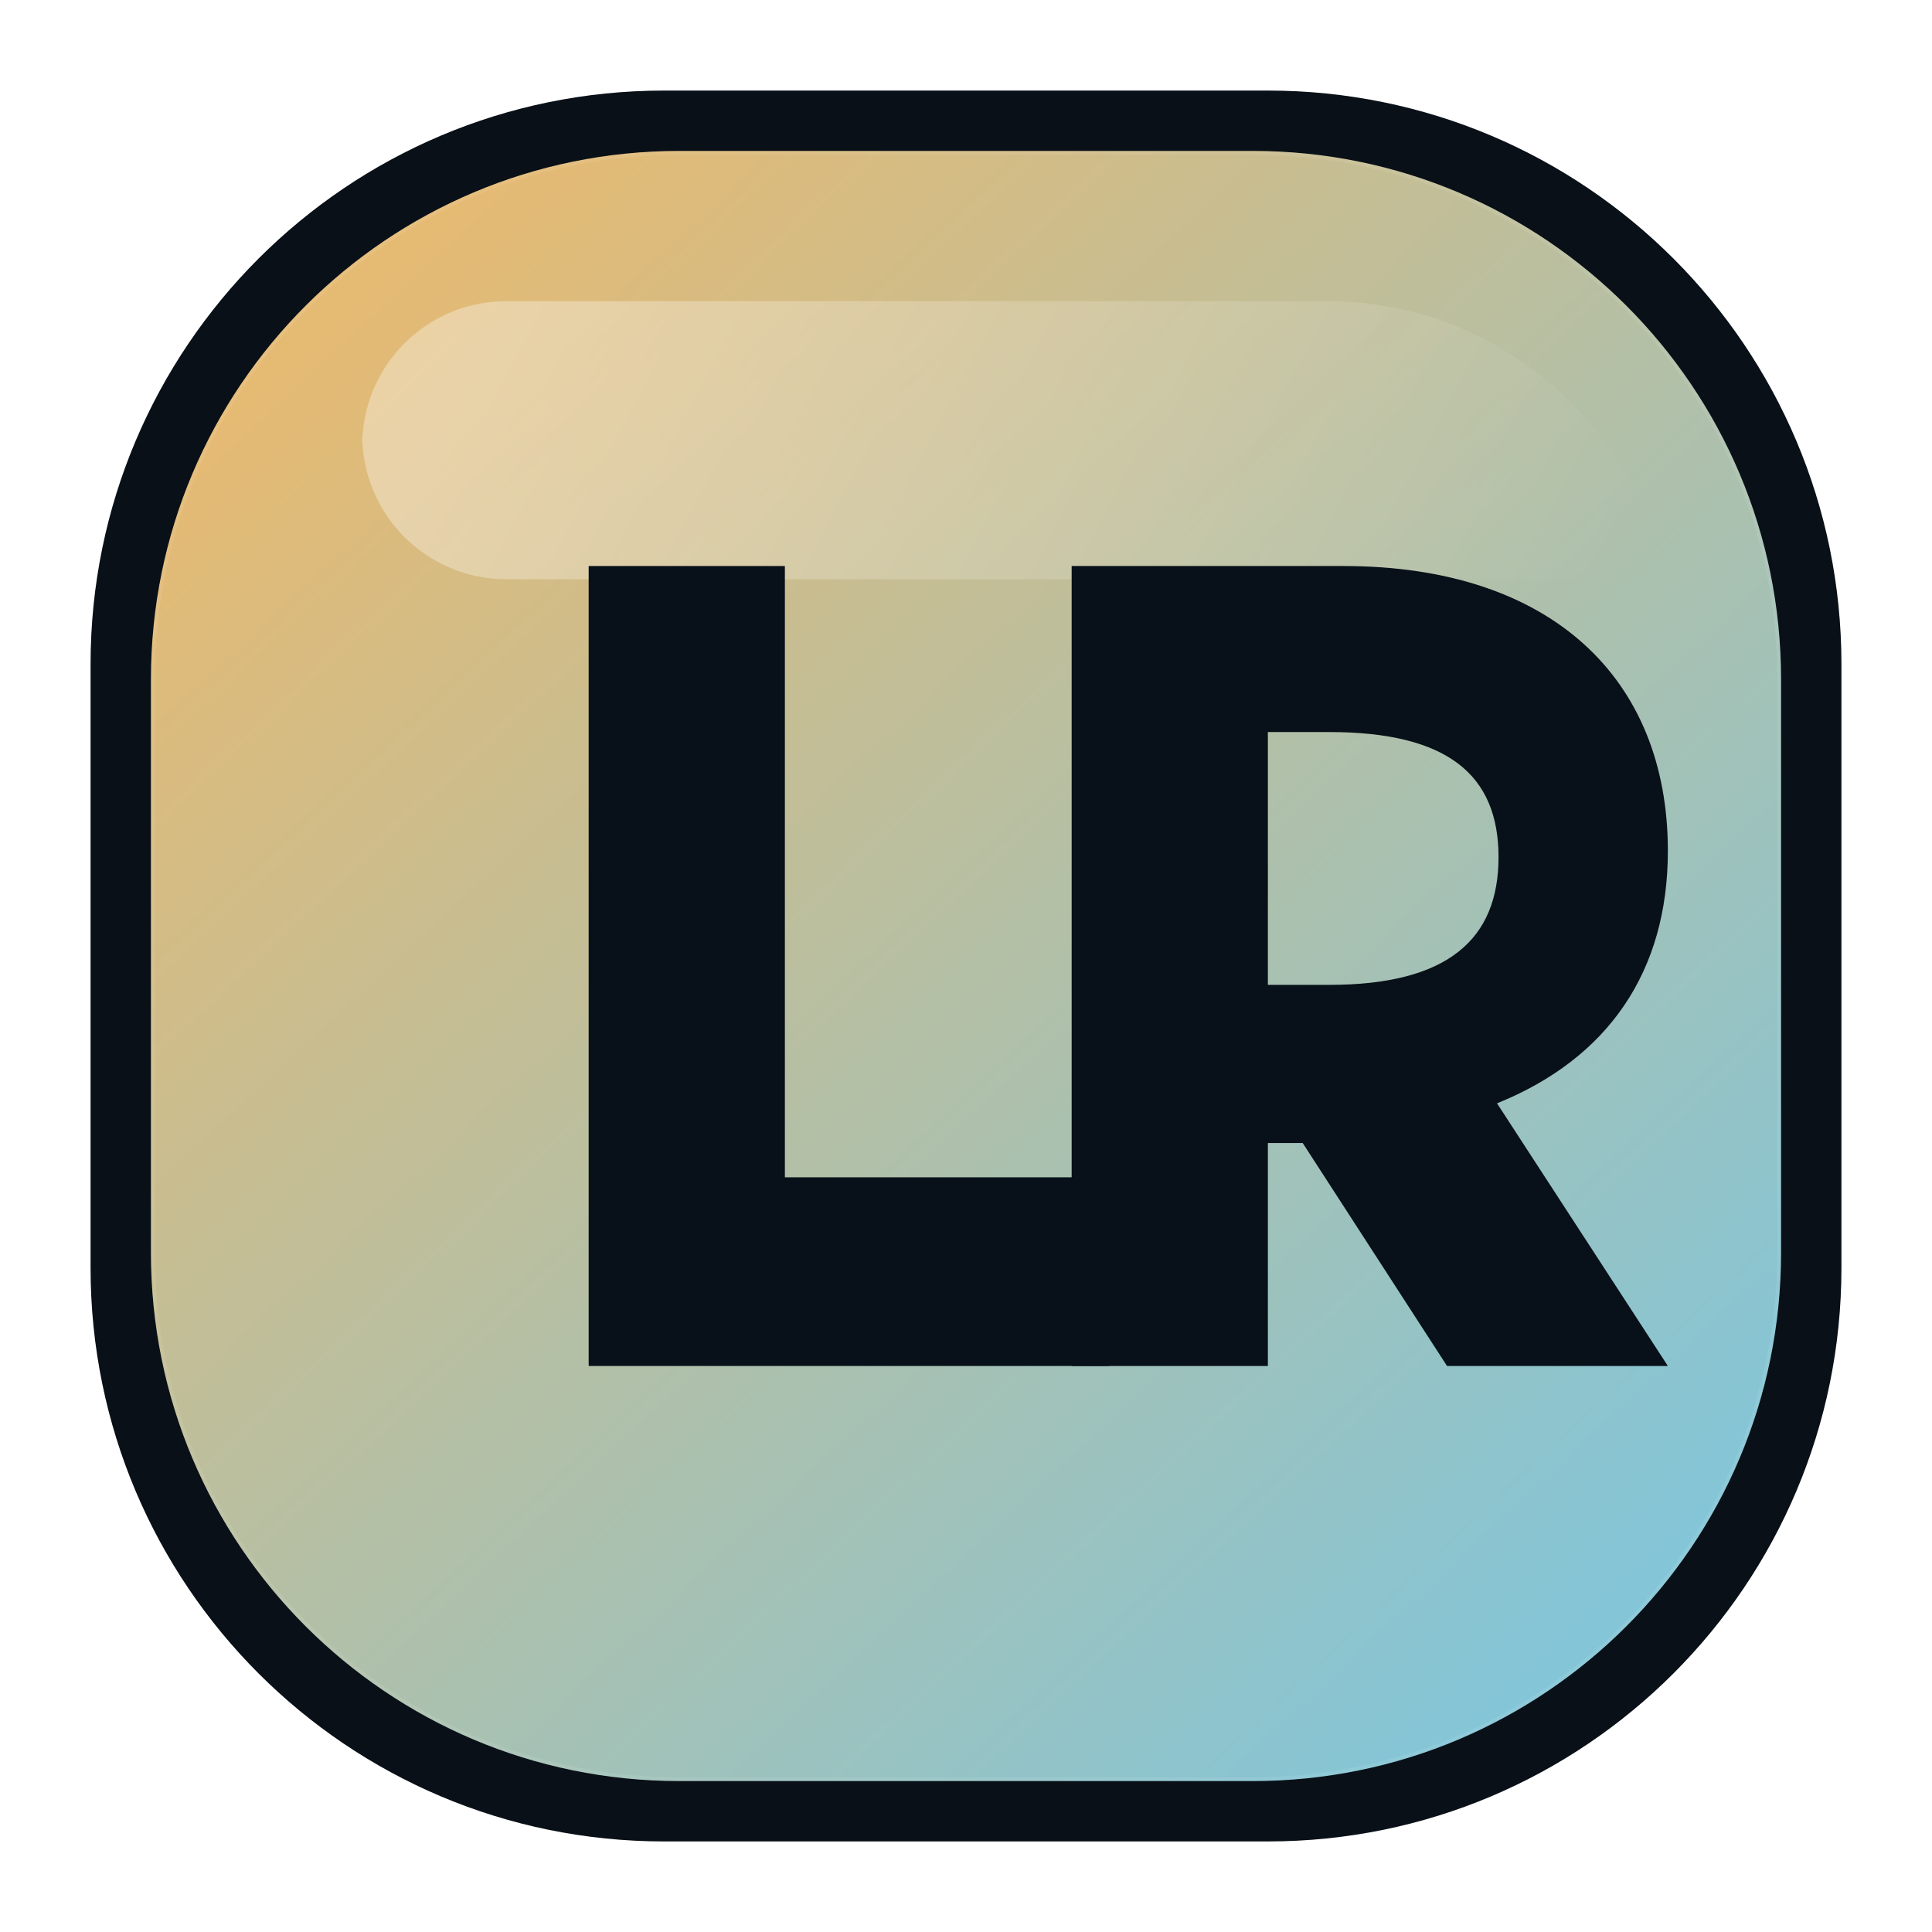
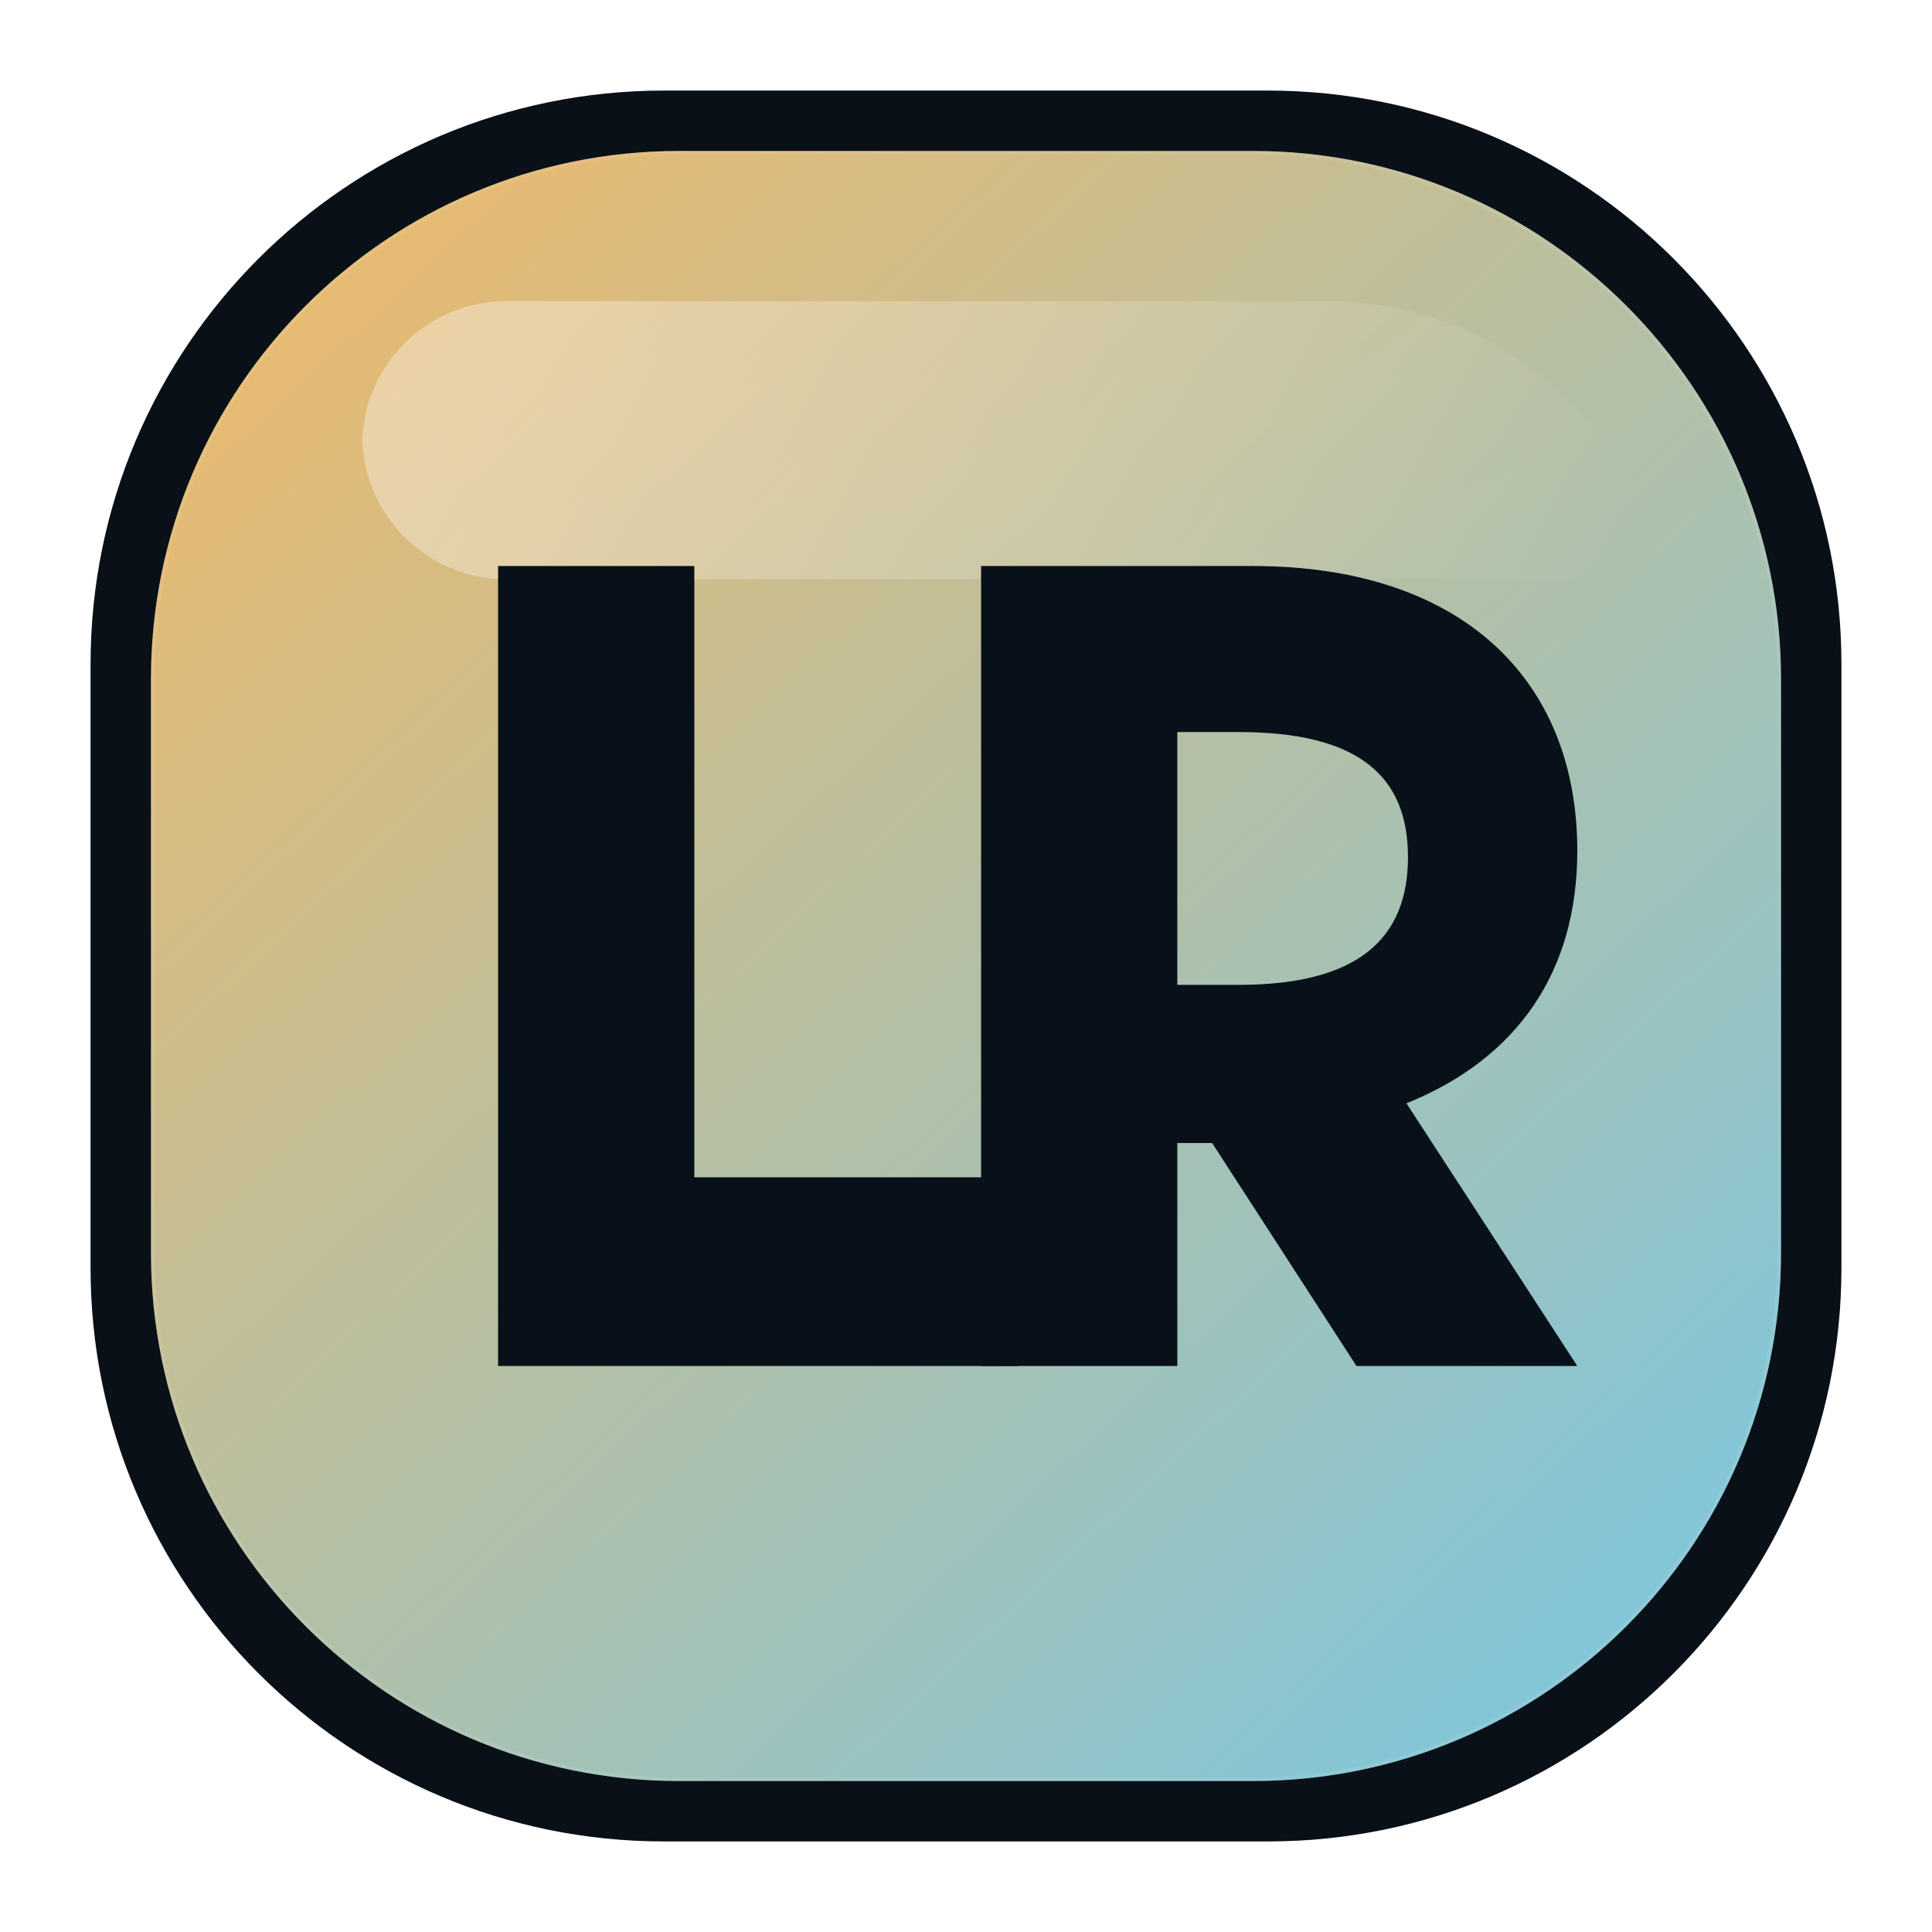
<svg xmlns="http://www.w3.org/2000/svg" width="512" height="512" viewBox="0 0 512 512" fill="none">
  <defs>
    <linearGradient id="loadrift-lr-gradient" x1="92" y1="80" x2="420" y2="432" gradientUnits="userSpaceOnUse">
      <stop offset="0" stop-color="#E5BA73" />
      <stop offset="1" stop-color="#84C5D7" />
    </linearGradient>
    <linearGradient id="loadrift-lr-sheen" x1="132" y1="88" x2="388" y2="224" gradientUnits="userSpaceOnUse">
      <stop offset="0" stop-color="white" stop-opacity="0.34" />
      <stop offset="1" stop-color="white" stop-opacity="0" />
    </linearGradient>
  </defs>
  <rect x="24" y="24" width="464" height="464" rx="152" fill="#091017" />
  <rect x="40" y="40" width="432" height="432" rx="140" fill="url(#loadrift-lr-gradient)" />
  <rect x="40.5" y="40.5" width="431" height="431" rx="139.5" stroke="rgba(255,255,255,0.08)" />
  <path d="M96 118C96 96.909 113.091 79.817 134.183 79.817H351.873C387.91 79.817 420.412 101.067 434.785 134.112L443.217 153.5H134.183C113.091 153.5 96 136.409 96 115.317V118Z" fill="url(#loadrift-lr-sheen)" />
-   <path d="M156 150H208V312H294V362H156V150Z" fill="#081019" />
-   <path d="M284 150H356C411.11 150 442 179.823 442 225.484C442 257.393 426.258 280.466 396.727 292.396L442 362H383.478L345.232 302.915H336V362H284V150ZM336 194V261H352.255C383.661 261 397.127 248.946 397.127 227.152C397.127 205.358 383.661 194 352.255 194H336Z" fill="#081019" />
+   <path d="M132 150H184V312H270V362H132V150Z" fill="#081019" />
+   <path d="M260 150H332C387.11 150 418 179.823 418 225.484C418 257.393 402.258 280.466 372.727 292.396L418 362H359.478L321.232 302.915H312V362H260V150ZM312 194V261H328.255C359.661 261 373.127 248.946 373.127 227.152C373.127 205.358 359.661 194 328.255 194H312Z" fill="#081019" />
</svg>
